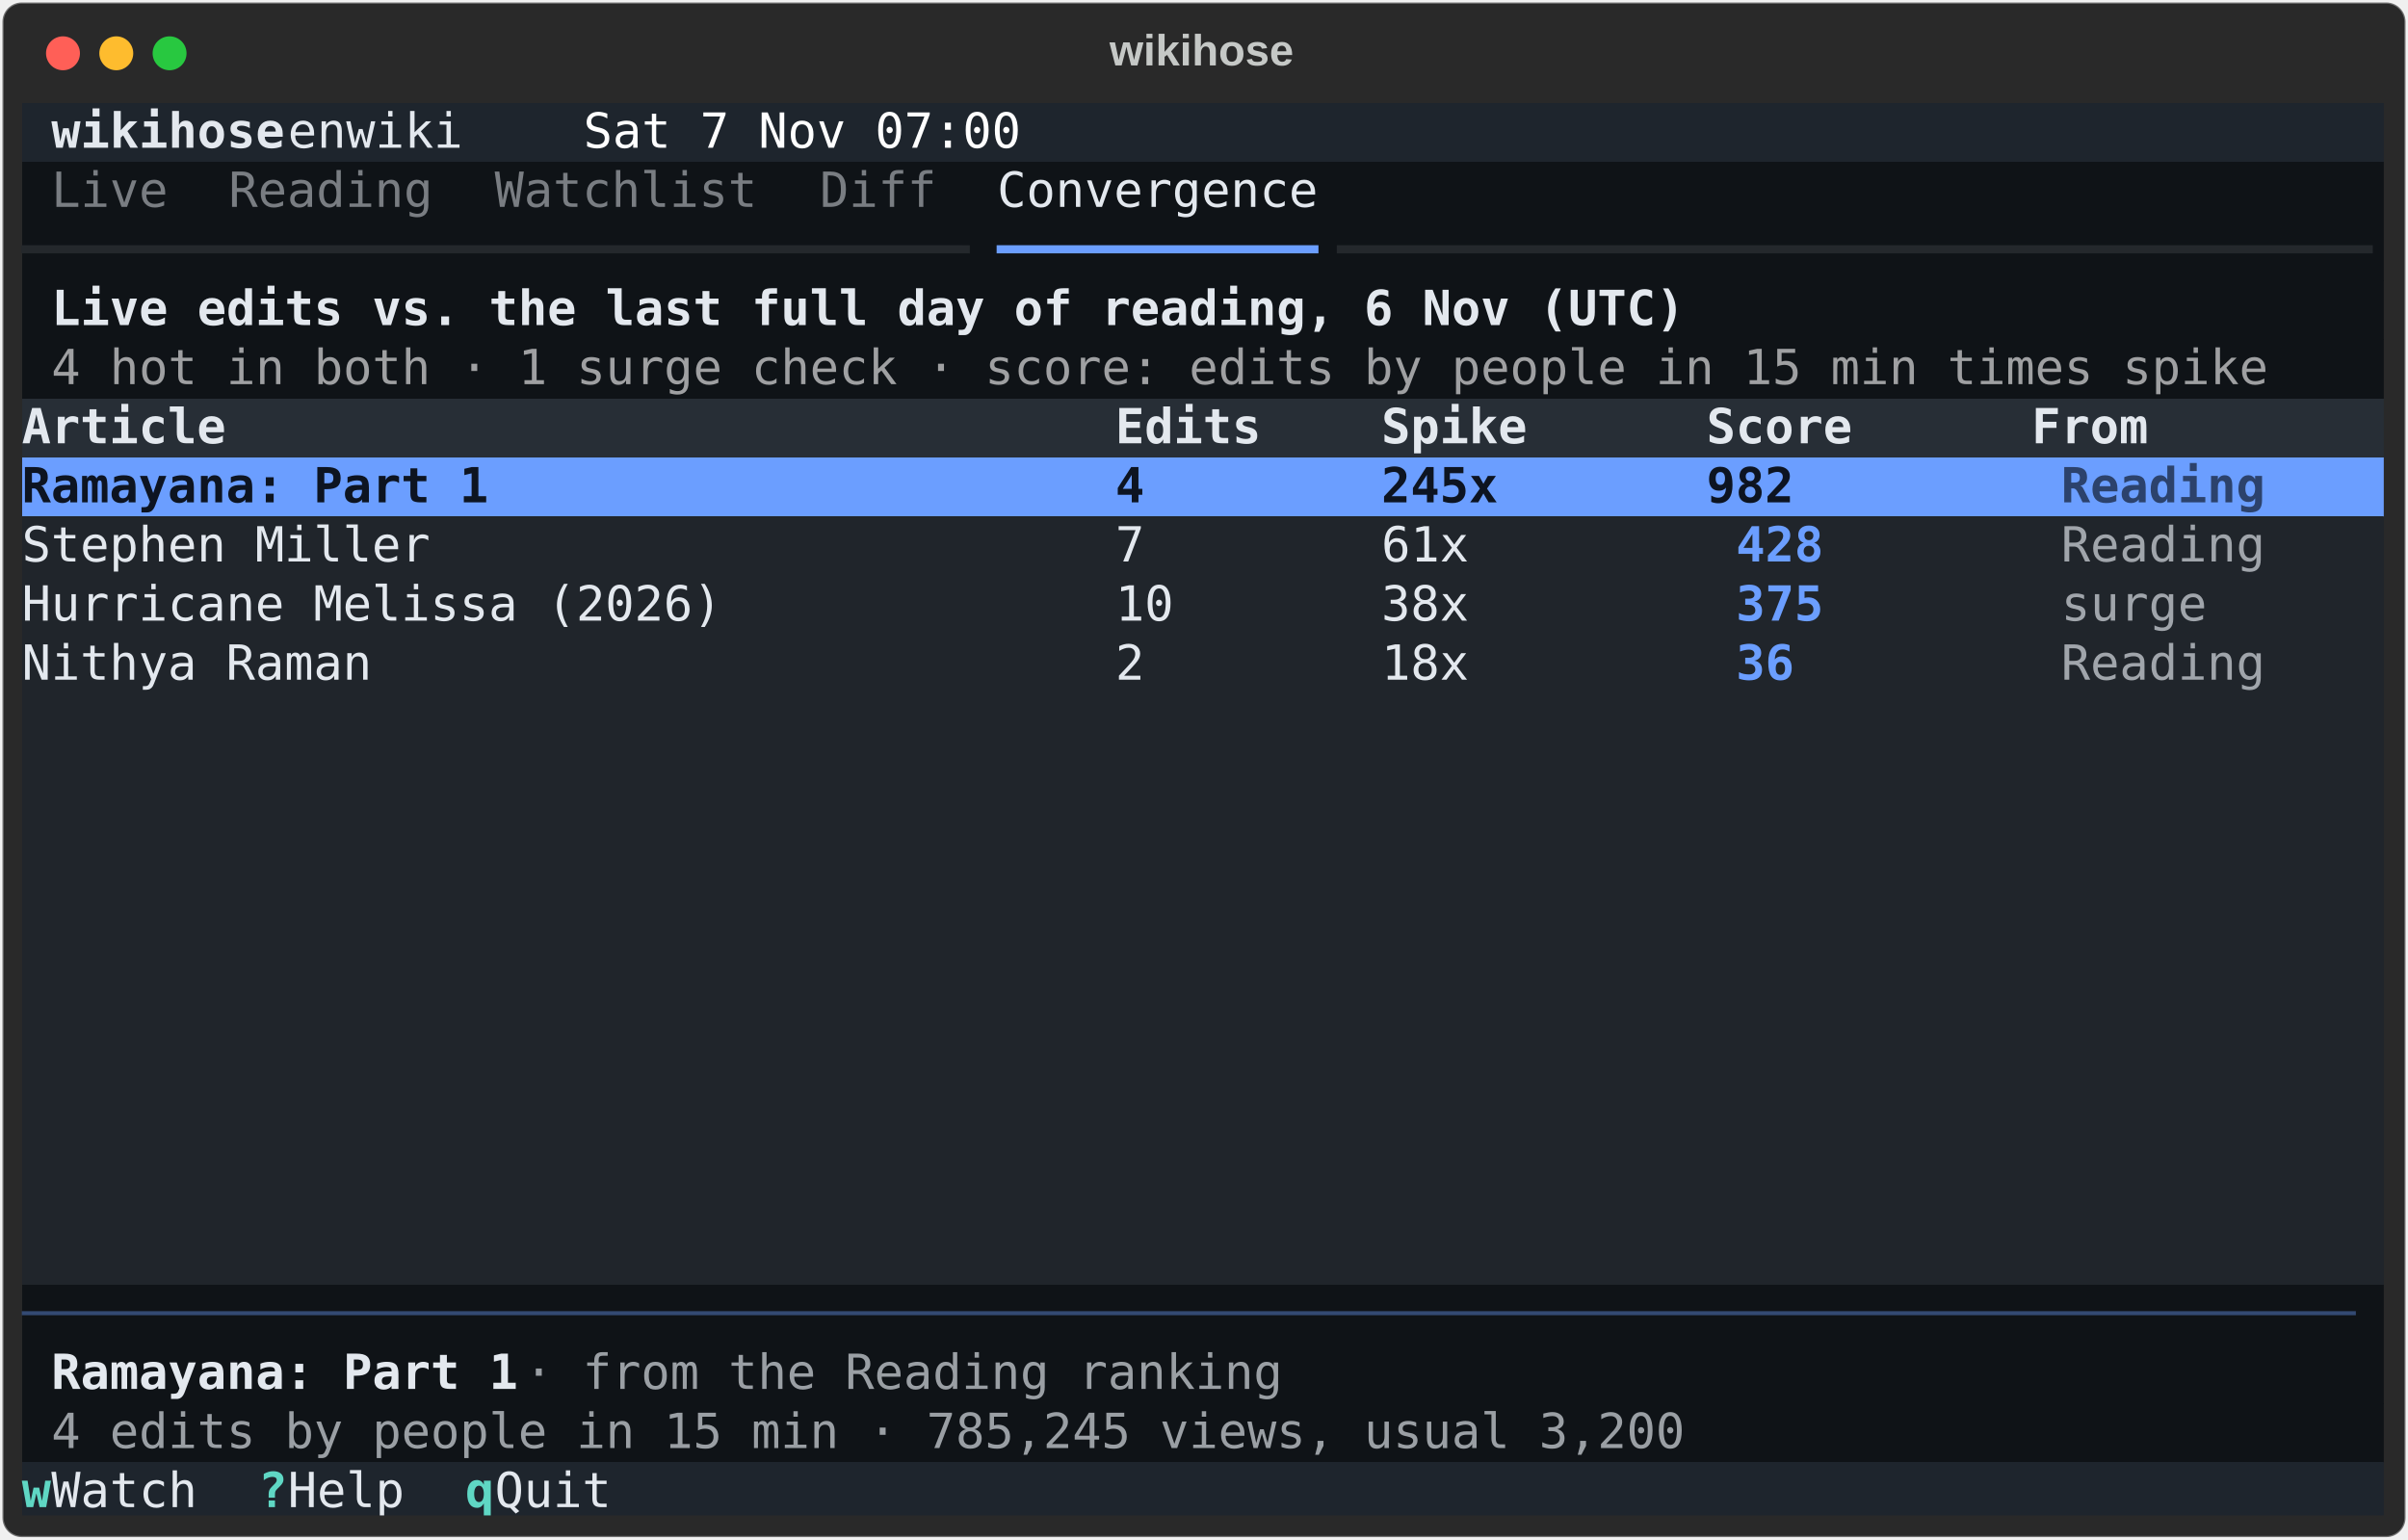
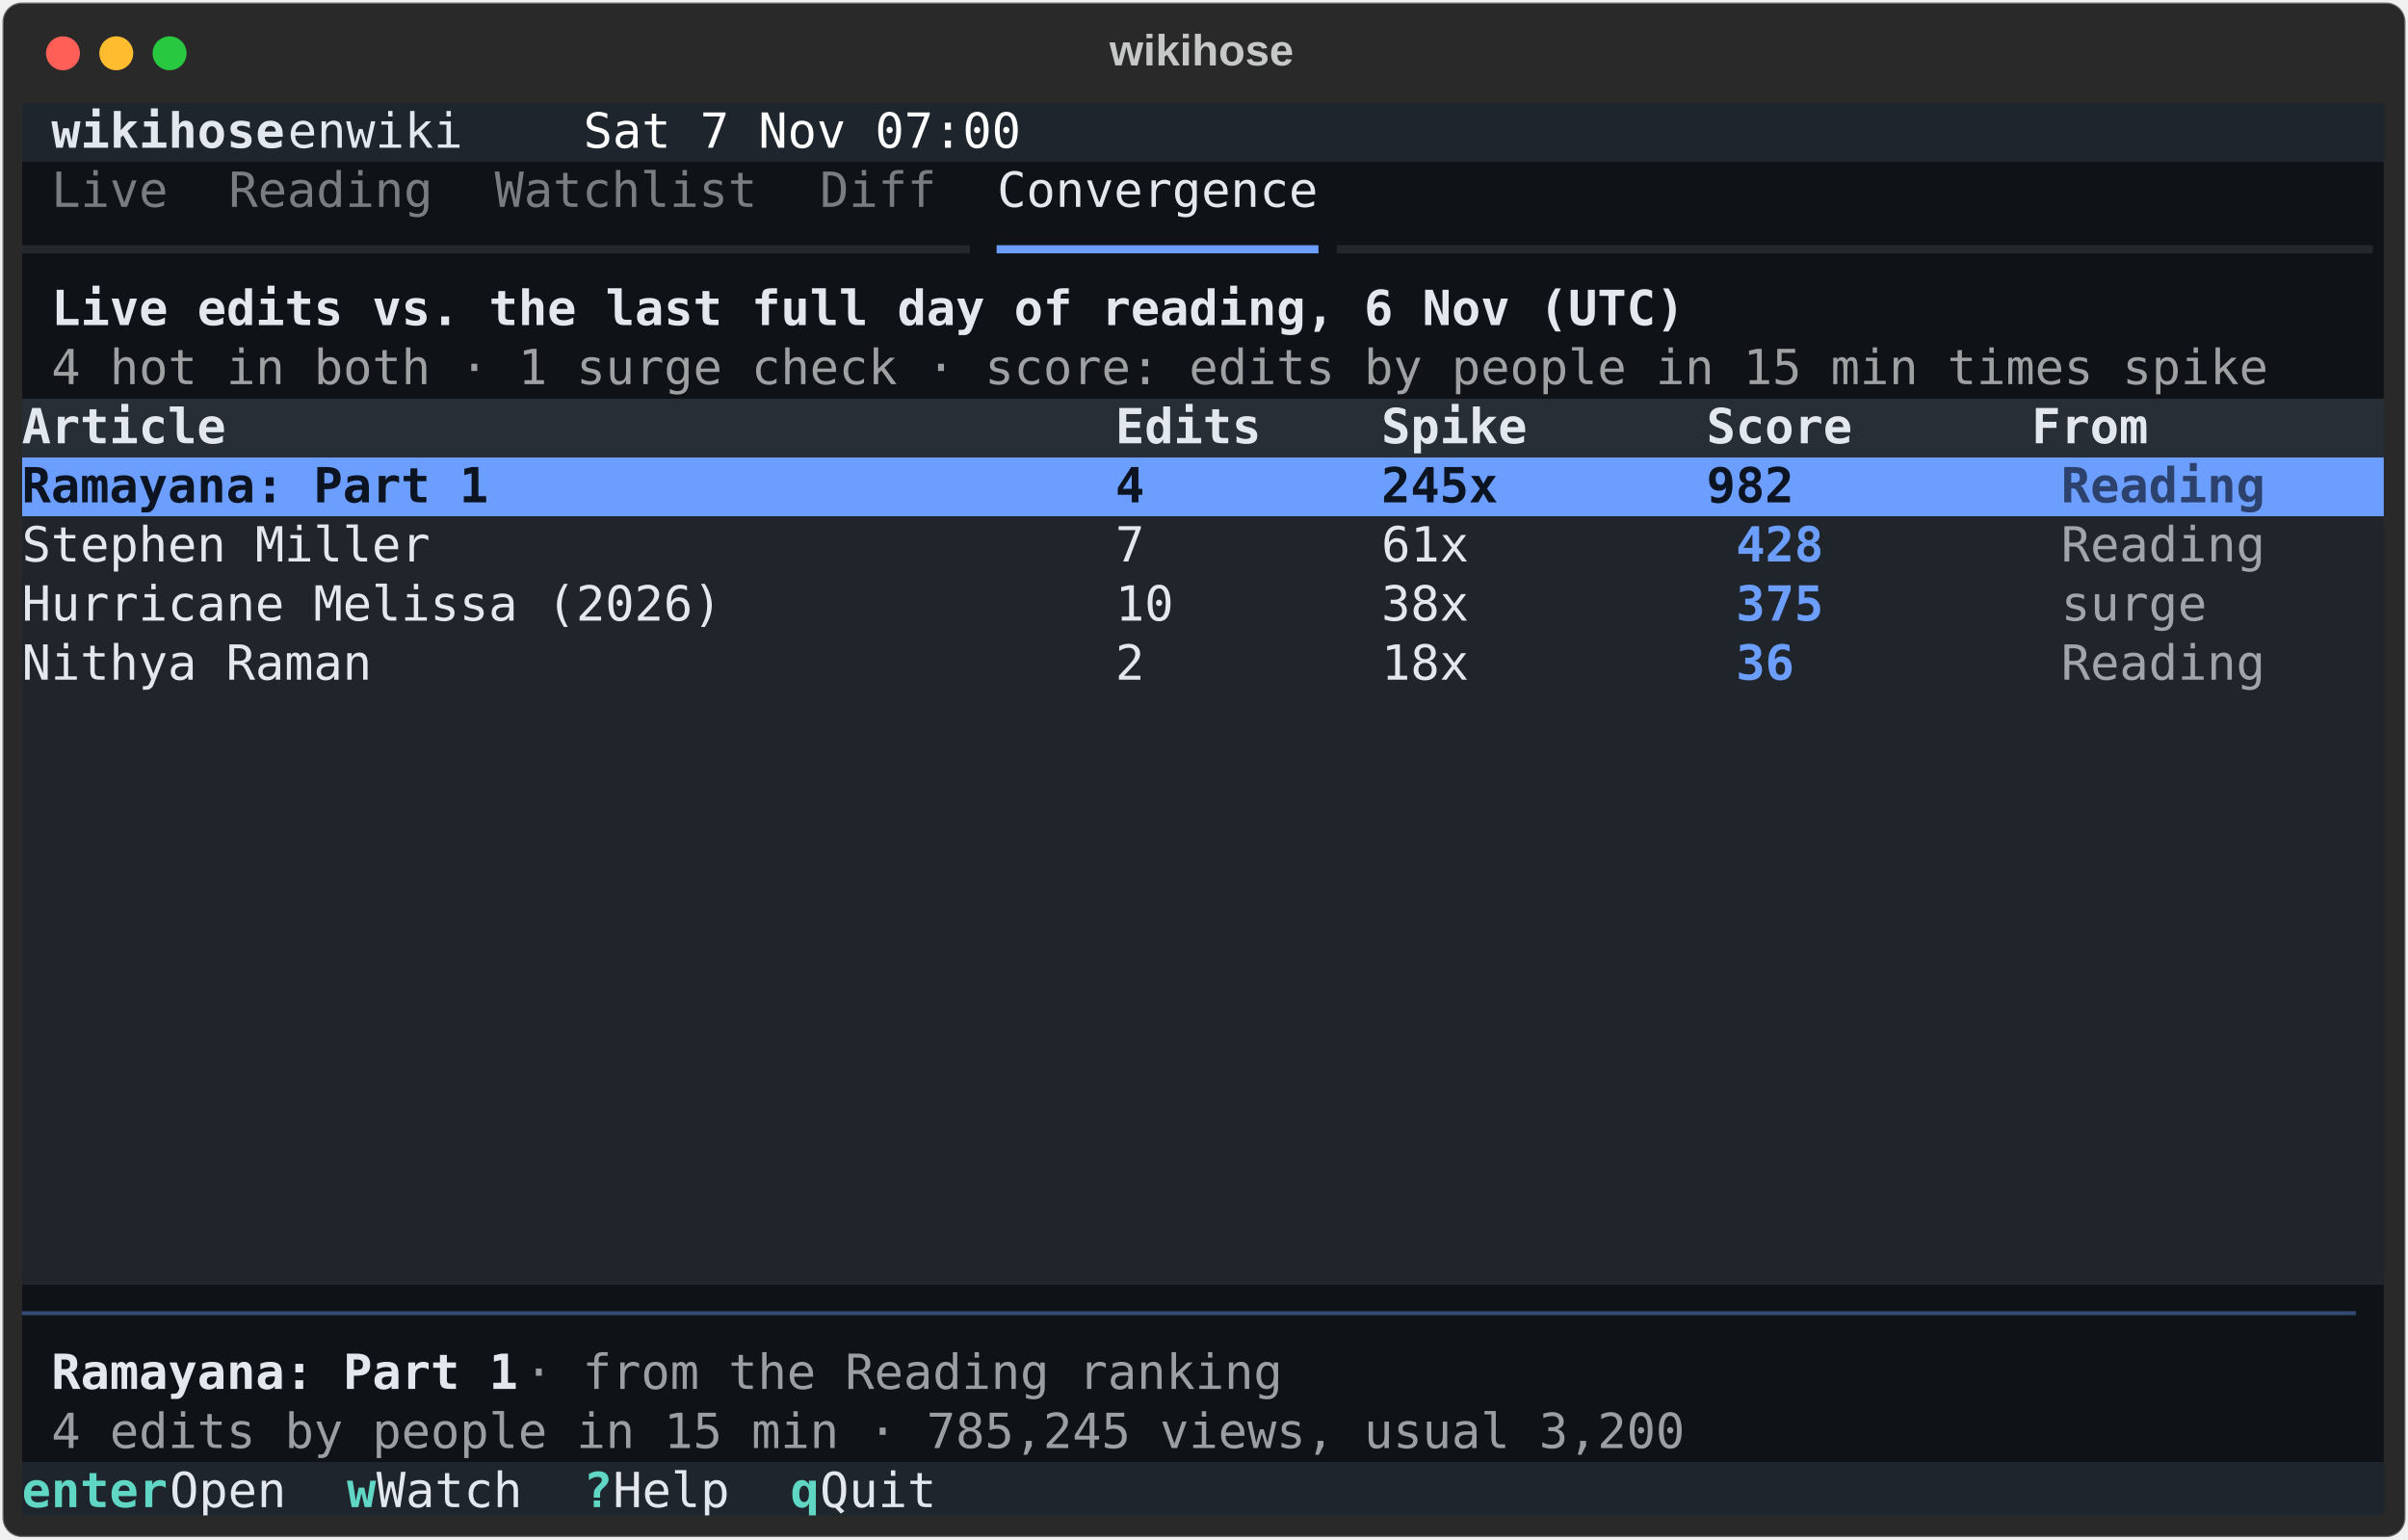
<svg xmlns="http://www.w3.org/2000/svg" class="rich-terminal" viewBox="0 0 994 635.6">
  <style>

    @font-face {
        font-family: "Fira Code";
        src: local("FiraCode-Regular"),
                url("https://cdnjs.cloudflare.com/ajax/libs/firacode/6.2.0/woff2/FiraCode-Regular.woff2") format("woff2"),
                url("https://cdnjs.cloudflare.com/ajax/libs/firacode/6.2.0/woff/FiraCode-Regular.woff") format("woff");
        font-style: normal;
        font-weight: 400;
    }
    @font-face {
        font-family: "Fira Code";
        src: local("FiraCode-Bold"),
                url("https://cdnjs.cloudflare.com/ajax/libs/firacode/6.2.0/woff2/FiraCode-Bold.woff2") format("woff2"),
                url("https://cdnjs.cloudflare.com/ajax/libs/firacode/6.2.0/woff/FiraCode-Bold.woff") format("woff");
        font-style: bold;
        font-weight: 700;
    }

    .terminal-matrix {
        font-family: Fira Code, monospace;
        font-size: 20px;
        line-height: 24.4px;
        font-variant-east-asian: full-width;
    }

    .terminal-title {
        font-size: 18px;
        font-weight: bold;
        font-family: arial;
    }

    .terminal-r1 { fill: #c5c8c6 }
.terminal-r2 { fill: #e3e8ee;font-weight: bold }
.terminal-r3 { fill: #e3e8ee }
.terminal-r4 { fill: #ffffff }
.terminal-r5 { fill: #797d82 }
.terminal-r6 { fill: #24282c }
.terminal-r7 { fill: #6b9eff }
.terminal-r8 { fill: #9fa0a2 }
.terminal-r9 { fill: #0d1421;font-weight: bold }
.terminal-r10 { fill: #2c426c;font-weight: bold }
.terminal-r11 { fill: #6b9eff;font-weight: bold }
.terminal-r12 { fill: #a0a5ab }
.terminal-r13 { fill: #334a73 }
.terminal-r14 { fill: #9a9fa4 }
.terminal-r15 { fill: #5fd7c4;font-weight: bold }
    </style>
  <defs>
    <clipPath id="terminal-clip-terminal">
      <rect x="0" y="0" width="975.0" height="584.6" />
    </clipPath>
    <clipPath id="terminal-line-0">
      <rect x="0" y="1.5" width="976" height="24.65" />
    </clipPath>
    <clipPath id="terminal-line-1">
      <rect x="0" y="25.9" width="976" height="24.65" />
    </clipPath>
    <clipPath id="terminal-line-2">
      <rect x="0" y="50.3" width="976" height="24.65" />
    </clipPath>
    <clipPath id="terminal-line-3">
      <rect x="0" y="74.7" width="976" height="24.65" />
    </clipPath>
    <clipPath id="terminal-line-4">
      <rect x="0" y="99.1" width="976" height="24.65" />
    </clipPath>
    <clipPath id="terminal-line-5">
      <rect x="0" y="123.5" width="976" height="24.65" />
    </clipPath>
    <clipPath id="terminal-line-6">
      <rect x="0" y="147.9" width="976" height="24.65" />
    </clipPath>
    <clipPath id="terminal-line-7">
      <rect x="0" y="172.3" width="976" height="24.65" />
    </clipPath>
    <clipPath id="terminal-line-8">
      <rect x="0" y="196.7" width="976" height="24.65" />
    </clipPath>
    <clipPath id="terminal-line-9">
      <rect x="0" y="221.1" width="976" height="24.65" />
    </clipPath>
    <clipPath id="terminal-line-10">
      <rect x="0" y="245.5" width="976" height="24.65" />
    </clipPath>
    <clipPath id="terminal-line-11">
      <rect x="0" y="269.9" width="976" height="24.65" />
    </clipPath>
    <clipPath id="terminal-line-12">
      <rect x="0" y="294.3" width="976" height="24.65" />
    </clipPath>
    <clipPath id="terminal-line-13">
      <rect x="0" y="318.7" width="976" height="24.65" />
    </clipPath>
    <clipPath id="terminal-line-14">
      <rect x="0" y="343.1" width="976" height="24.65" />
    </clipPath>
    <clipPath id="terminal-line-15">
      <rect x="0" y="367.5" width="976" height="24.65" />
    </clipPath>
    <clipPath id="terminal-line-16">
      <rect x="0" y="391.9" width="976" height="24.65" />
    </clipPath>
    <clipPath id="terminal-line-17">
      <rect x="0" y="416.3" width="976" height="24.65" />
    </clipPath>
    <clipPath id="terminal-line-18">
      <rect x="0" y="440.7" width="976" height="24.65" />
    </clipPath>
    <clipPath id="terminal-line-19">
      <rect x="0" y="465.1" width="976" height="24.65" />
    </clipPath>
    <clipPath id="terminal-line-20">
      <rect x="0" y="489.5" width="976" height="24.65" />
    </clipPath>
    <clipPath id="terminal-line-21">
      <rect x="0" y="513.9" width="976" height="24.65" />
    </clipPath>
    <clipPath id="terminal-line-22">
      <rect x="0" y="538.3" width="976" height="24.65" />
    </clipPath>
  </defs>
  <rect fill="#292929" stroke="rgba(255,255,255,0.35)" stroke-width="1" x="1" y="1" width="992" height="633.6" rx="8" />
  <text class="terminal-title" fill="#c5c8c6" text-anchor="middle" x="496" y="27">wikihose</text>
  <g transform="translate(26,22)">
    <circle cx="0" cy="0" r="7" fill="#ff5f57" />
    <circle cx="22" cy="0" r="7" fill="#febc2e" />
    <circle cx="44" cy="0" r="7" fill="#28c840" />
  </g>
  <g transform="translate(9, 41)" clip-path="url(#terminal-clip-terminal)">
    <rect fill="#1e252d" x="0" y="1.5" width="12.2" height="24.65" shape-rendering="crispEdges" />
    <rect fill="#1e252d" x="12.2" y="1.5" width="97.6" height="24.65" shape-rendering="crispEdges" />
    <rect fill="#1e252d" x="109.8" y="1.5" width="122" height="24.65" shape-rendering="crispEdges" />
    <rect fill="#1e252d" x="231.8" y="1.5" width="183" height="24.65" shape-rendering="crispEdges" />
    <rect fill="#1e252d" x="414.8" y="1.5" width="561.2" height="24.65" shape-rendering="crispEdges" />
    <rect fill="#0f1317" x="0" y="25.9" width="12.2" height="24.65" shape-rendering="crispEdges" />
    <rect fill="#0f1317" x="12.2" y="25.9" width="48.8" height="24.65" shape-rendering="crispEdges" />
    <rect fill="#0f1317" x="61" y="25.9" width="24.4" height="24.65" shape-rendering="crispEdges" />
    <rect fill="#0f1317" x="85.4" y="25.9" width="85.4" height="24.65" shape-rendering="crispEdges" />
    <rect fill="#0f1317" x="170.8" y="25.9" width="24.4" height="24.65" shape-rendering="crispEdges" />
    <rect fill="#0f1317" x="195.2" y="25.9" width="109.8" height="24.65" shape-rendering="crispEdges" />
    <rect fill="#0f1317" x="305" y="25.9" width="24.4" height="24.65" shape-rendering="crispEdges" />
    <rect fill="#0f1317" x="329.4" y="25.9" width="48.8" height="24.65" shape-rendering="crispEdges" />
    <rect fill="#0f1317" x="378.2" y="25.9" width="24.4" height="24.65" shape-rendering="crispEdges" />
    <rect fill="#0f1317" x="402.6" y="25.9" width="134.2" height="24.65" shape-rendering="crispEdges" />
    <rect fill="#0f1317" x="536.8" y="25.9" width="439.2" height="24.65" shape-rendering="crispEdges" />
    <rect fill="#0f1317" x="0" y="50.3" width="402.6" height="24.65" shape-rendering="crispEdges" />
    <rect fill="#0f1317" x="402.6" y="50.3" width="134.2" height="24.65" shape-rendering="crispEdges" />
    <rect fill="#0f1317" x="536.8" y="50.3" width="439.2" height="24.65" shape-rendering="crispEdges" />
    <rect fill="#0f1317" x="0" y="74.7" width="12.2" height="24.65" shape-rendering="crispEdges" />
    <rect fill="#0f1317" x="12.2" y="74.7" width="683.2" height="24.65" shape-rendering="crispEdges" />
    <rect fill="#0f1317" x="695.4" y="74.7" width="280.6" height="24.65" shape-rendering="crispEdges" />
    <rect fill="#0f1317" x="0" y="99.1" width="12.2" height="24.65" shape-rendering="crispEdges" />
    <rect fill="#0f1317" x="12.2" y="99.1" width="927.2" height="24.65" shape-rendering="crispEdges" />
    <rect fill="#0f1317" x="939.4" y="99.1" width="36.6" height="24.65" shape-rendering="crispEdges" />
    <rect fill="#272e36" x="0" y="123.5" width="451.4" height="24.65" shape-rendering="crispEdges" />
    <rect fill="#272e36" x="451.4" y="123.5" width="109.8" height="24.65" shape-rendering="crispEdges" />
    <rect fill="#272e36" x="561.2" y="123.5" width="134.2" height="24.65" shape-rendering="crispEdges" />
    <rect fill="#272e36" x="695.4" y="123.5" width="134.2" height="24.65" shape-rendering="crispEdges" />
    <rect fill="#272e36" x="829.6" y="123.5" width="122" height="24.65" shape-rendering="crispEdges" />
    <rect fill="#272e36" x="951.6" y="123.5" width="24.4" height="24.65" shape-rendering="crispEdges" />
    <rect fill="#6b9eff" x="0" y="147.9" width="451.4" height="24.65" shape-rendering="crispEdges" />
    <rect fill="#6b9eff" x="451.4" y="147.9" width="109.8" height="24.65" shape-rendering="crispEdges" />
    <rect fill="#6b9eff" x="561.2" y="147.9" width="134.2" height="24.65" shape-rendering="crispEdges" />
    <rect fill="#6b9eff" x="695.4" y="147.9" width="134.2" height="24.65" shape-rendering="crispEdges" />
    <rect fill="#6b9eff" x="829.6" y="147.9" width="12.2" height="24.65" shape-rendering="crispEdges" />
    <rect fill="#6b9eff" x="841.8" y="147.9" width="85.4" height="24.65" shape-rendering="crispEdges" />
    <rect fill="#6b9eff" x="927.2" y="147.9" width="24.4" height="24.65" shape-rendering="crispEdges" />
    <rect fill="#6b9eff" x="951.6" y="147.9" width="24.4" height="24.65" shape-rendering="crispEdges" />
    <rect fill="#20252b" x="0" y="172.3" width="451.4" height="24.65" shape-rendering="crispEdges" />
    <rect fill="#20252b" x="451.4" y="172.3" width="109.8" height="24.65" shape-rendering="crispEdges" />
    <rect fill="#20252b" x="561.2" y="172.3" width="134.2" height="24.65" shape-rendering="crispEdges" />
    <rect fill="#20252b" x="695.4" y="172.3" width="12.2" height="24.65" shape-rendering="crispEdges" />
    <rect fill="#20252b" x="707.6" y="172.3" width="109.8" height="24.65" shape-rendering="crispEdges" />
    <rect fill="#20252b" x="817.4" y="172.3" width="12.2" height="24.65" shape-rendering="crispEdges" />
    <rect fill="#20252b" x="829.6" y="172.3" width="12.2" height="24.65" shape-rendering="crispEdges" />
    <rect fill="#20252b" x="841.8" y="172.3" width="85.4" height="24.65" shape-rendering="crispEdges" />
    <rect fill="#20252b" x="927.2" y="172.3" width="24.4" height="24.65" shape-rendering="crispEdges" />
    <rect fill="#20252b" x="951.6" y="172.3" width="24.4" height="24.65" shape-rendering="crispEdges" />
    <rect fill="#20252b" x="0" y="196.7" width="451.4" height="24.65" shape-rendering="crispEdges" />
    <rect fill="#20252b" x="451.4" y="196.7" width="109.8" height="24.65" shape-rendering="crispEdges" />
    <rect fill="#20252b" x="561.2" y="196.7" width="134.2" height="24.65" shape-rendering="crispEdges" />
    <rect fill="#20252b" x="695.4" y="196.7" width="12.2" height="24.65" shape-rendering="crispEdges" />
    <rect fill="#20252b" x="707.6" y="196.7" width="109.8" height="24.65" shape-rendering="crispEdges" />
    <rect fill="#20252b" x="817.4" y="196.7" width="12.2" height="24.65" shape-rendering="crispEdges" />
    <rect fill="#20252b" x="829.6" y="196.7" width="12.2" height="24.65" shape-rendering="crispEdges" />
    <rect fill="#20252b" x="841.8" y="196.7" width="61" height="24.65" shape-rendering="crispEdges" />
    <rect fill="#20252b" x="902.8" y="196.7" width="48.8" height="24.65" shape-rendering="crispEdges" />
    <rect fill="#20252b" x="951.6" y="196.7" width="24.4" height="24.65" shape-rendering="crispEdges" />
    <rect fill="#20252b" x="0" y="221.1" width="451.4" height="24.65" shape-rendering="crispEdges" />
    <rect fill="#20252b" x="451.4" y="221.1" width="109.8" height="24.65" shape-rendering="crispEdges" />
    <rect fill="#20252b" x="561.2" y="221.1" width="134.2" height="24.65" shape-rendering="crispEdges" />
    <rect fill="#20252b" x="695.4" y="221.1" width="12.2" height="24.65" shape-rendering="crispEdges" />
    <rect fill="#20252b" x="707.6" y="221.1" width="109.8" height="24.65" shape-rendering="crispEdges" />
    <rect fill="#20252b" x="817.4" y="221.1" width="12.2" height="24.65" shape-rendering="crispEdges" />
    <rect fill="#20252b" x="829.6" y="221.1" width="12.2" height="24.65" shape-rendering="crispEdges" />
    <rect fill="#20252b" x="841.8" y="221.1" width="85.4" height="24.65" shape-rendering="crispEdges" />
    <rect fill="#20252b" x="927.2" y="221.1" width="24.4" height="24.65" shape-rendering="crispEdges" />
    <rect fill="#20252b" x="951.6" y="221.1" width="24.4" height="24.65" shape-rendering="crispEdges" />
    <rect fill="#20252b" x="0" y="245.5" width="976" height="24.65" shape-rendering="crispEdges" />
    <rect fill="#20252b" x="0" y="269.9" width="976" height="24.65" shape-rendering="crispEdges" />
    <rect fill="#20252b" x="0" y="294.3" width="976" height="24.65" shape-rendering="crispEdges" />
    <rect fill="#20252b" x="0" y="318.7" width="976" height="24.65" shape-rendering="crispEdges" />
    <rect fill="#20252b" x="0" y="343.1" width="976" height="24.65" shape-rendering="crispEdges" />
    <rect fill="#20252b" x="0" y="367.5" width="976" height="24.65" shape-rendering="crispEdges" />
    <rect fill="#20252b" x="0" y="391.9" width="976" height="24.65" shape-rendering="crispEdges" />
    <rect fill="#20252b" x="0" y="416.3" width="976" height="24.65" shape-rendering="crispEdges" />
    <rect fill="#20252b" x="0" y="440.7" width="976" height="24.65" shape-rendering="crispEdges" />
    <rect fill="#20252b" x="0" y="465.1" width="976" height="24.65" shape-rendering="crispEdges" />
    <rect fill="#0f1317" x="0" y="489.5" width="976" height="24.65" shape-rendering="crispEdges" />
    <rect fill="#0f1317" x="0" y="513.9" width="12.2" height="24.65" shape-rendering="crispEdges" />
    <rect fill="#0f1317" x="12.2" y="513.9" width="195.2" height="24.65" shape-rendering="crispEdges" />
    <rect fill="#0f1317" x="207.4" y="513.9" width="329.4" height="24.65" shape-rendering="crispEdges" />
    <rect fill="#0f1317" x="536.8" y="513.9" width="439.2" height="24.65" shape-rendering="crispEdges" />
    <rect fill="#0f1317" x="0" y="538.3" width="12.2" height="24.65" shape-rendering="crispEdges" />
    <rect fill="#0f1317" x="12.2" y="538.3" width="683.2" height="24.65" shape-rendering="crispEdges" />
    <rect fill="#0f1317" x="695.4" y="538.3" width="280.6" height="24.65" shape-rendering="crispEdges" />
-     <rect fill="#1e252d" x="0" y="562.7" width="12.2" height="24.65" shape-rendering="crispEdges" />
-     <rect fill="#1e252d" x="12.2" y="562.7" width="73.2" height="24.65" shape-rendering="crispEdges" />
-     <rect fill="#1e252d" x="85.4" y="562.7" width="12.2" height="24.65" shape-rendering="crispEdges" />
-     <rect fill="#1e252d" x="97.6" y="562.7" width="12.2" height="24.65" shape-rendering="crispEdges" />
-     <rect fill="#1e252d" x="109.8" y="562.7" width="61" height="24.65" shape-rendering="crispEdges" />
-     <rect fill="#1e252d" x="170.8" y="562.7" width="12.2" height="24.65" shape-rendering="crispEdges" />
-     <rect fill="#1e252d" x="183" y="562.7" width="12.2" height="24.65" shape-rendering="crispEdges" />
-     <rect fill="#1e252d" x="195.2" y="562.7" width="61" height="24.65" shape-rendering="crispEdges" />
-     <rect fill="#1e252d" x="256.2" y="562.7" width="719.8" height="24.65" shape-rendering="crispEdges" />
+     <rect fill="#1e252d" x="0" y="562.7" width="61" height="24.65" shape-rendering="crispEdges" />
+     <rect fill="#1e252d" x="61" y="562.7" width="61" height="24.65" shape-rendering="crispEdges" />
+     <rect fill="#1e252d" x="122" y="562.7" width="12.2" height="24.65" shape-rendering="crispEdges" />
+     <rect fill="#1e252d" x="134.2" y="562.7" width="12.2" height="24.65" shape-rendering="crispEdges" />
+     <rect fill="#1e252d" x="146.4" y="562.7" width="73.2" height="24.65" shape-rendering="crispEdges" />
+     <rect fill="#1e252d" x="219.6" y="562.7" width="12.2" height="24.65" shape-rendering="crispEdges" />
+     <rect fill="#1e252d" x="231.8" y="562.7" width="12.2" height="24.65" shape-rendering="crispEdges" />
+     <rect fill="#1e252d" x="244" y="562.7" width="61" height="24.65" shape-rendering="crispEdges" />
+     <rect fill="#1e252d" x="305" y="562.7" width="12.2" height="24.65" shape-rendering="crispEdges" />
+     <rect fill="#1e252d" x="317.2" y="562.7" width="12.2" height="24.65" shape-rendering="crispEdges" />
+     <rect fill="#1e252d" x="329.4" y="562.7" width="61" height="24.65" shape-rendering="crispEdges" />
+     <rect fill="#1e252d" x="390.4" y="562.7" width="585.6" height="24.65" shape-rendering="crispEdges" />
    <g class="terminal-matrix">
      <text class="terminal-r2" x="12.2" y="20" textLength="97.6" clip-path="url(#terminal-line-0)">wikihose</text>
      <text class="terminal-r3" x="109.8" y="20" textLength="122" clip-path="url(#terminal-line-0)">  enwiki  </text>
      <text class="terminal-r4" x="231.8" y="20" textLength="183" clip-path="url(#terminal-line-0)">Sat 7 Nov 07:00</text>
      <text class="terminal-r1" x="976" y="20" textLength="12.2" clip-path="url(#terminal-line-0)">
</text>
      <text class="terminal-r5" x="12.2" y="44.4" textLength="48.8" clip-path="url(#terminal-line-1)">Live</text>
      <text class="terminal-r5" x="85.4" y="44.4" textLength="85.4" clip-path="url(#terminal-line-1)">Reading</text>
      <text class="terminal-r5" x="195.2" y="44.4" textLength="109.8" clip-path="url(#terminal-line-1)">Watchlist</text>
      <text class="terminal-r5" x="329.4" y="44.4" textLength="48.8" clip-path="url(#terminal-line-1)">Diff</text>
      <text class="terminal-r3" x="402.6" y="44.4" textLength="134.2" clip-path="url(#terminal-line-1)">Convergence</text>
      <text class="terminal-r1" x="976" y="44.4" textLength="12.2" clip-path="url(#terminal-line-1)">
</text>
      <text class="terminal-r6" x="0" y="68.8" textLength="402.6" clip-path="url(#terminal-line-2)">━━━━━━━━━━━━━━━━━━━━━━━━━━━━━━━━╸</text>
      <text class="terminal-r7" x="402.6" y="68.8" textLength="134.2" clip-path="url(#terminal-line-2)">━━━━━━━━━━━</text>
      <text class="terminal-r6" x="536.8" y="68.8" textLength="439.2" clip-path="url(#terminal-line-2)">╺━━━━━━━━━━━━━━━━━━━━━━━━━━━━━━━━━━━</text>
      <text class="terminal-r1" x="976" y="68.8" textLength="12.2" clip-path="url(#terminal-line-2)">
</text>
      <text class="terminal-r2" x="12.2" y="93.2" textLength="683.2" clip-path="url(#terminal-line-3)">Live edits vs. the last full day of reading, 6 Nov (UTC)</text>
      <text class="terminal-r1" x="976" y="93.2" textLength="12.2" clip-path="url(#terminal-line-3)">
</text>
      <text class="terminal-r8" x="12.2" y="117.6" textLength="927.2" clip-path="url(#terminal-line-4)">4 hot in both · 1 surge check · score: edits by people in 15 min times spike</text>
      <text class="terminal-r1" x="976" y="117.6" textLength="12.2" clip-path="url(#terminal-line-4)">
</text>
      <text class="terminal-r2" x="0" y="142" textLength="451.4" clip-path="url(#terminal-line-5)"> Article                             </text>
      <text class="terminal-r2" x="451.4" y="142" textLength="109.8" clip-path="url(#terminal-line-5)">   Edits </text>
      <text class="terminal-r2" x="561.2" y="142" textLength="134.2" clip-path="url(#terminal-line-5)">     Spike </text>
      <text class="terminal-r2" x="695.4" y="142" textLength="134.2" clip-path="url(#terminal-line-5)">     Score </text>
      <text class="terminal-r2" x="829.6" y="142" textLength="122" clip-path="url(#terminal-line-5)"> From     </text>
      <text class="terminal-r1" x="976" y="142" textLength="12.2" clip-path="url(#terminal-line-5)">
</text>
      <text class="terminal-r9" x="0" y="166.4" textLength="451.4" clip-path="url(#terminal-line-6)"> Ramayana: Part 1                    </text>
      <text class="terminal-r9" x="451.4" y="166.4" textLength="109.8" clip-path="url(#terminal-line-6)">       4 </text>
      <text class="terminal-r9" x="561.2" y="166.4" textLength="134.2" clip-path="url(#terminal-line-6)">      245x </text>
      <text class="terminal-r9" x="695.4" y="166.4" textLength="134.2" clip-path="url(#terminal-line-6)">       982 </text>
      <text class="terminal-r10" x="841.8" y="166.4" textLength="85.4" clip-path="url(#terminal-line-6)">Reading</text>
      <text class="terminal-r1" x="976" y="166.4" textLength="12.2" clip-path="url(#terminal-line-6)">
</text>
      <text class="terminal-r3" x="0" y="190.8" textLength="451.4" clip-path="url(#terminal-line-7)"> Stephen Miller                      </text>
      <text class="terminal-r3" x="451.4" y="190.8" textLength="109.8" clip-path="url(#terminal-line-7)">       7 </text>
      <text class="terminal-r3" x="561.2" y="190.8" textLength="134.2" clip-path="url(#terminal-line-7)">       61x </text>
      <text class="terminal-r11" x="707.6" y="190.8" textLength="109.8" clip-path="url(#terminal-line-7)">      428</text>
      <text class="terminal-r12" x="841.8" y="190.8" textLength="85.4" clip-path="url(#terminal-line-7)">Reading</text>
      <text class="terminal-r1" x="976" y="190.8" textLength="12.2" clip-path="url(#terminal-line-7)">
</text>
      <text class="terminal-r3" x="0" y="215.2" textLength="451.4" clip-path="url(#terminal-line-8)"> Hurricane Melissa (2026)            </text>
      <text class="terminal-r3" x="451.4" y="215.2" textLength="109.8" clip-path="url(#terminal-line-8)">      10 </text>
      <text class="terminal-r3" x="561.2" y="215.2" textLength="134.2" clip-path="url(#terminal-line-8)">       38x </text>
      <text class="terminal-r11" x="707.6" y="215.2" textLength="109.8" clip-path="url(#terminal-line-8)">      375</text>
      <text class="terminal-r12" x="841.8" y="215.2" textLength="61" clip-path="url(#terminal-line-8)">surge</text>
      <text class="terminal-r1" x="976" y="215.2" textLength="12.2" clip-path="url(#terminal-line-8)">
</text>
      <text class="terminal-r3" x="0" y="239.6" textLength="451.4" clip-path="url(#terminal-line-9)"> Nithya Raman                        </text>
      <text class="terminal-r3" x="451.4" y="239.6" textLength="109.8" clip-path="url(#terminal-line-9)">       2 </text>
      <text class="terminal-r3" x="561.2" y="239.6" textLength="134.2" clip-path="url(#terminal-line-9)">       18x </text>
      <text class="terminal-r11" x="707.6" y="239.6" textLength="109.8" clip-path="url(#terminal-line-9)">       36</text>
      <text class="terminal-r12" x="841.8" y="239.6" textLength="85.4" clip-path="url(#terminal-line-9)">Reading</text>
      <text class="terminal-r1" x="976" y="239.6" textLength="12.2" clip-path="url(#terminal-line-9)">
</text>
      <text class="terminal-r1" x="976" y="264" textLength="12.2" clip-path="url(#terminal-line-10)">
</text>
      <text class="terminal-r1" x="976" y="288.4" textLength="12.2" clip-path="url(#terminal-line-11)">
</text>
      <text class="terminal-r1" x="976" y="312.8" textLength="12.2" clip-path="url(#terminal-line-12)">
</text>
      <text class="terminal-r1" x="976" y="337.2" textLength="12.2" clip-path="url(#terminal-line-13)">
</text>
      <text class="terminal-r1" x="976" y="361.6" textLength="12.2" clip-path="url(#terminal-line-14)">
</text>
      <text class="terminal-r1" x="976" y="386" textLength="12.2" clip-path="url(#terminal-line-15)">
</text>
      <text class="terminal-r1" x="976" y="410.4" textLength="12.2" clip-path="url(#terminal-line-16)">
</text>
      <text class="terminal-r1" x="976" y="434.8" textLength="12.2" clip-path="url(#terminal-line-17)">
</text>
      <text class="terminal-r1" x="976" y="459.2" textLength="12.2" clip-path="url(#terminal-line-18)">
</text>
      <text class="terminal-r1" x="976" y="483.6" textLength="12.2" clip-path="url(#terminal-line-19)">
</text>
      <text class="terminal-r13" x="0" y="508" textLength="976" clip-path="url(#terminal-line-20)">────────────────────────────────────────────────────────────────────────────────</text>
      <text class="terminal-r1" x="976" y="508" textLength="12.2" clip-path="url(#terminal-line-20)">
</text>
      <text class="terminal-r2" x="12.2" y="532.4" textLength="195.2" clip-path="url(#terminal-line-21)">Ramayana: Part 1</text>
      <text class="terminal-r14" x="207.4" y="532.4" textLength="329.4" clip-path="url(#terminal-line-21)"> · from the Reading ranking</text>
      <text class="terminal-r1" x="976" y="532.4" textLength="12.2" clip-path="url(#terminal-line-21)">
</text>
      <text class="terminal-r14" x="12.2" y="556.8" textLength="683.2" clip-path="url(#terminal-line-22)">4 edits by people in 15 min · 785,245 views, usual 3,200</text>
      <text class="terminal-r1" x="976" y="556.8" textLength="12.2" clip-path="url(#terminal-line-22)">
</text>
-       <text class="terminal-r15" x="0" y="581.2" textLength="12.2" clip-path="url(#terminal-line-23)">w</text>
-       <text class="terminal-r3" x="12.2" y="581.2" textLength="73.2" clip-path="url(#terminal-line-23)"> Watch</text>
-       <text class="terminal-r15" x="97.6" y="581.2" textLength="12.2" clip-path="url(#terminal-line-23)">?</text>
-       <text class="terminal-r3" x="109.8" y="581.2" textLength="61" clip-path="url(#terminal-line-23)"> Help</text>
-       <text class="terminal-r15" x="183" y="581.2" textLength="12.2" clip-path="url(#terminal-line-23)">q</text>
-       <text class="terminal-r3" x="195.2" y="581.2" textLength="61" clip-path="url(#terminal-line-23)"> Quit</text>
+       <text class="terminal-r15" x="0" y="581.2" textLength="61" clip-path="url(#terminal-line-23)">enter</text>
+       <text class="terminal-r3" x="61" y="581.2" textLength="61" clip-path="url(#terminal-line-23)"> Open</text>
+       <text class="terminal-r15" x="134.2" y="581.2" textLength="12.2" clip-path="url(#terminal-line-23)">w</text>
+       <text class="terminal-r3" x="146.4" y="581.2" textLength="73.2" clip-path="url(#terminal-line-23)"> Watch</text>
+       <text class="terminal-r15" x="231.8" y="581.2" textLength="12.2" clip-path="url(#terminal-line-23)">?</text>
+       <text class="terminal-r3" x="244" y="581.2" textLength="61" clip-path="url(#terminal-line-23)"> Help</text>
+       <text class="terminal-r15" x="317.2" y="581.2" textLength="12.2" clip-path="url(#terminal-line-23)">q</text>
+       <text class="terminal-r3" x="329.4" y="581.2" textLength="61" clip-path="url(#terminal-line-23)"> Quit</text>
    </g>
  </g>
</svg>
